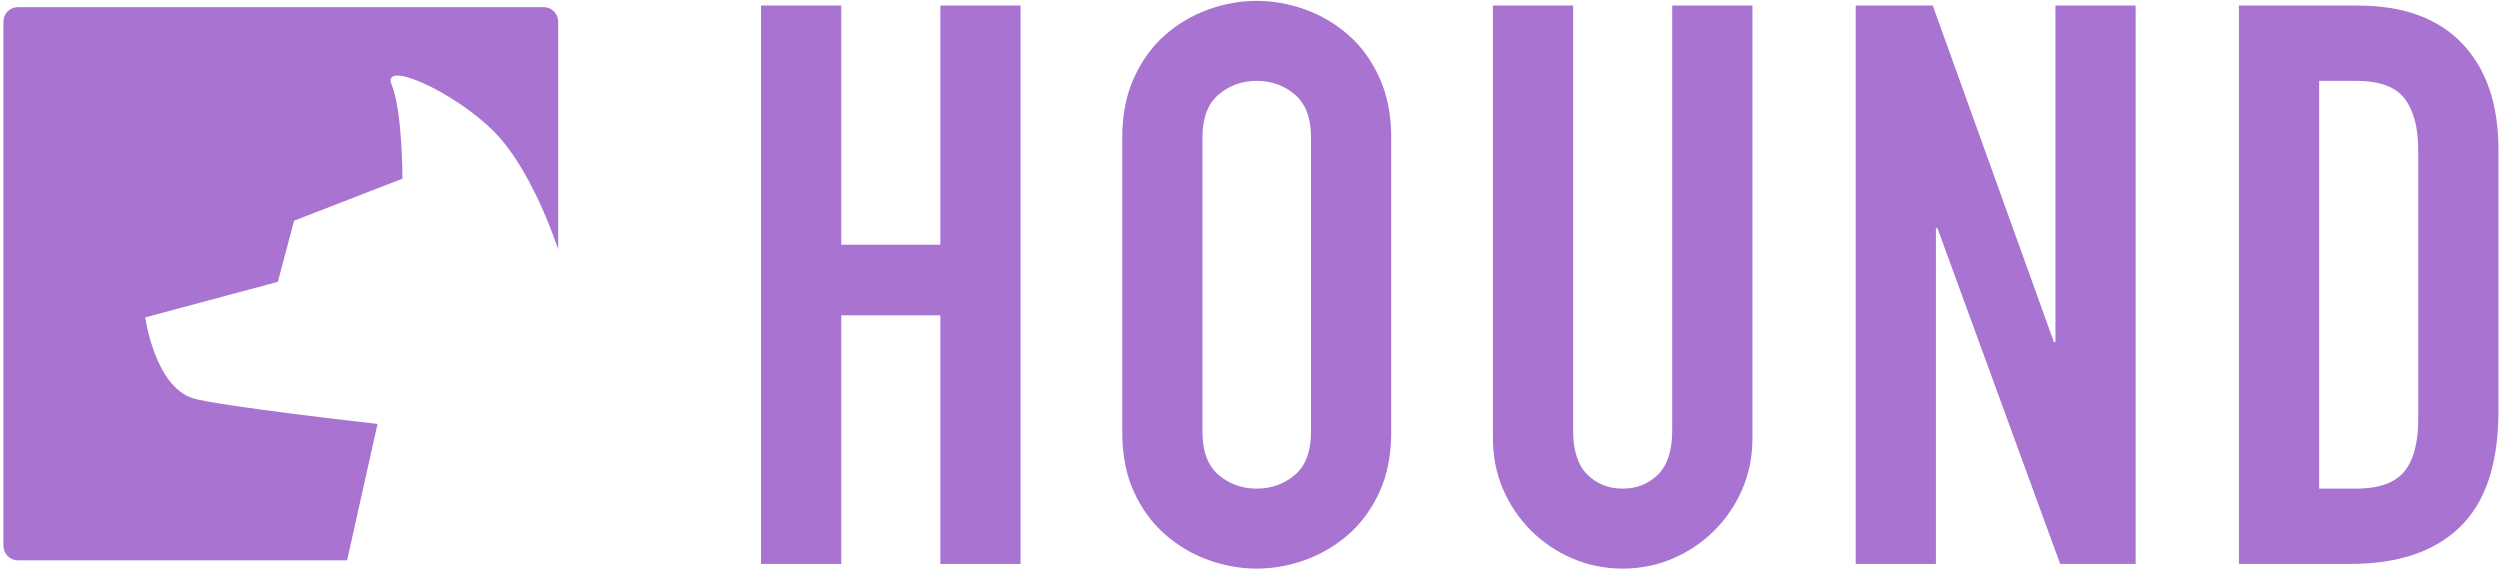
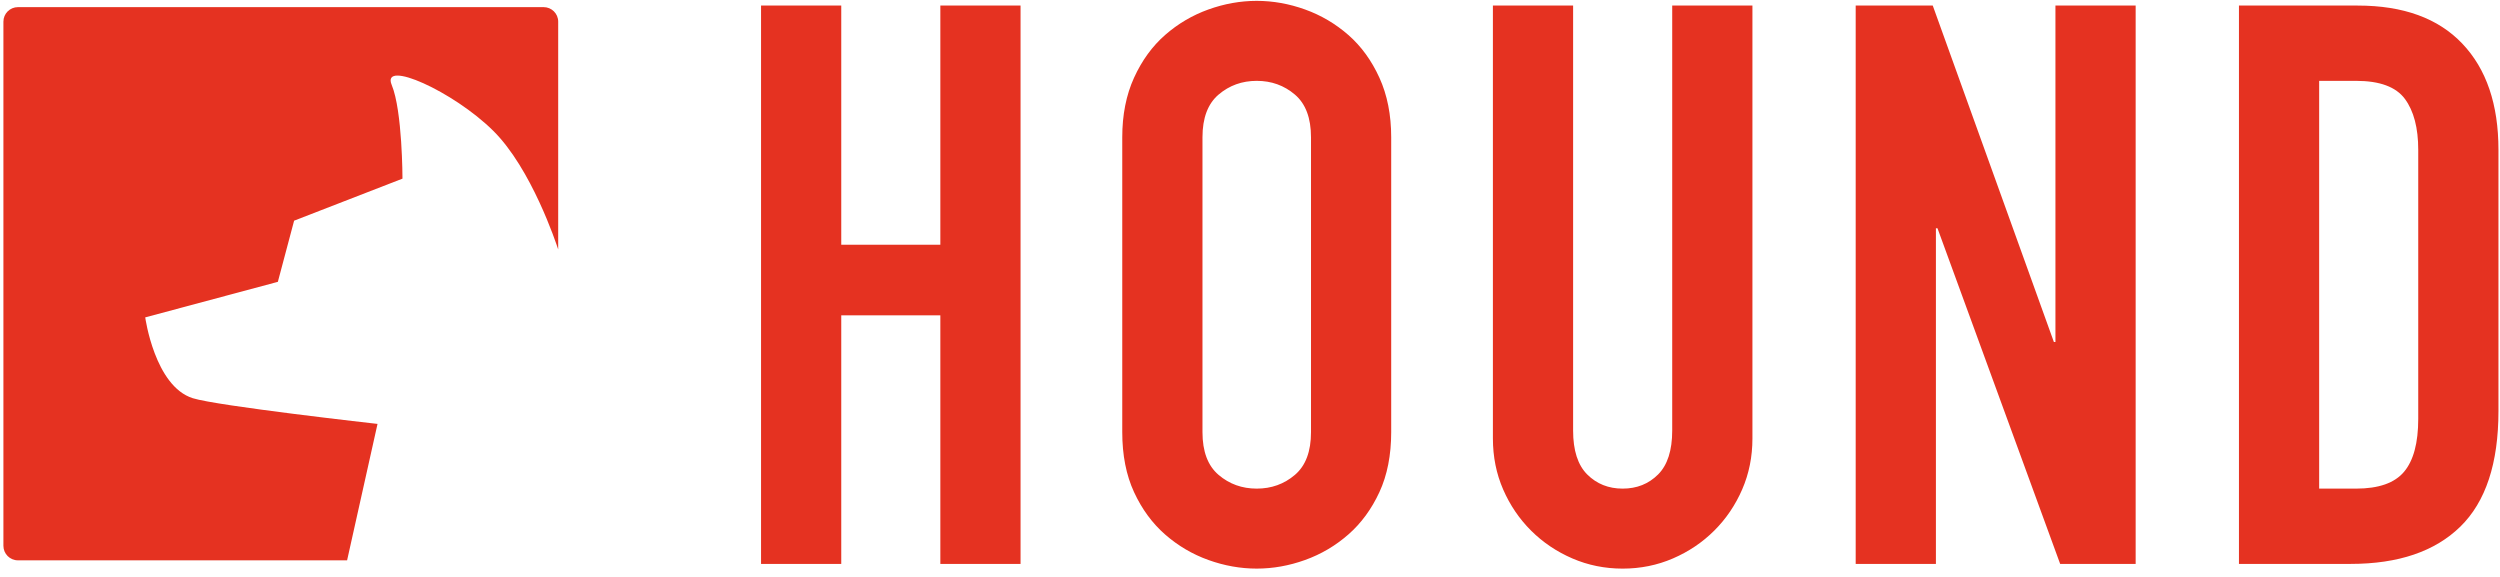
- <svg xmlns="http://www.w3.org/2000/svg" width="217px" height="50px" viewBox="0 0 217 50" version="1.1">
-   <defs />
-   <g id="Page-1" stroke="none" stroke-width="1" fill="none" fill-rule="evenodd">
-     <g id="HoundLogo" fill="#A873D1">
+ <svg xmlns="http://www.w3.org/2000/svg" version="1.1" id="Layer_1" x="0px" y="0px" width="217px" height="50px" viewBox="0 0 217 50" enable-background="new 0 0 217 50" xml:space="preserve">
+   <g id="Page-1_1_">
+     <g id="HoundLogo_1_">
      <g id="Page-1">
        <g id="HoundLogo">
-           <g id="Rectangle-36-+-HOUND-9">
-             <path d="M38.658,48.636 L1.56,48.636 C0.862,48.636 0.297,48.072 0.297,47.377 L0.297,1.878 C0.297,1.183 0.862,0.618 1.56,0.618 L47.187,0.618 C47.885,0.618 48.45,1.182 48.45,1.878 L48.45,21.654 C48.267,21.09 46.125,14.633 42.813,11.353 C39.349,7.922 33.066,5.115 34.001,7.372 C34.935,9.628 34.935,15.506 34.935,15.506 L25.529,19.155 L24.118,24.462 L12.606,27.549 C12.606,27.549 13.427,33.521 16.736,34.565 C18.858,35.235 32.77,36.796 32.77,36.796 L30.129,48.636 L38.658,48.636 L38.658,48.636 Z" id="Rectangle-36" />
-             <path d="M66.059,0.483 L73.022,0.483 L73.022,21.244 L81.622,21.244 L81.622,0.483 L88.585,0.483 L88.585,48.947 L81.622,48.947 L81.622,27.37 L73.022,27.37 L73.022,48.947 L66.059,48.947 L66.059,0.483 L66.059,0.483 Z M97.412,11.918 C97.412,9.967 97.754,8.243 98.436,6.745 C99.119,5.248 100.018,4.011 101.133,3.036 C102.247,2.06 103.499,1.323 104.887,0.823 C106.275,0.324 107.674,0.075 109.085,0.075 C110.496,0.075 111.895,0.324 113.283,0.823 C114.671,1.323 115.922,2.06 117.037,3.036 C118.152,4.011 119.051,5.248 119.733,6.745 C120.416,8.243 120.757,9.967 120.757,11.918 L120.757,37.512 C120.757,39.508 120.416,41.244 119.733,42.719 C119.051,44.194 118.152,45.419 117.037,46.394 C115.922,47.37 114.671,48.107 113.283,48.607 C111.895,49.106 110.496,49.355 109.085,49.355 C107.674,49.355 106.275,49.106 104.887,48.607 C103.499,48.107 102.247,47.37 101.133,46.394 C100.018,45.419 99.119,44.194 98.436,42.719 C97.754,41.244 97.412,39.508 97.412,37.512 L97.412,11.918 L97.412,11.918 Z M104.375,37.512 C104.375,39.191 104.841,40.427 105.774,41.221 C106.707,42.015 107.811,42.413 109.085,42.413 C110.359,42.413 111.463,42.015 112.395,41.221 C113.328,40.427 113.795,39.191 113.795,37.512 L113.795,11.918 C113.795,10.239 113.328,9.003 112.395,8.209 C111.463,7.415 110.359,7.018 109.085,7.018 C107.811,7.018 106.707,7.415 105.774,8.209 C104.841,9.003 104.375,10.239 104.375,11.918 L104.375,37.512 L104.375,37.512 Z M152.111,38.056 C152.111,39.644 151.815,41.119 151.223,42.481 C150.632,43.842 149.824,45.033 148.8,46.054 C147.776,47.075 146.582,47.881 145.216,48.471 C143.851,49.06 142.395,49.355 140.848,49.355 C139.301,49.355 137.844,49.06 136.479,48.471 C135.114,47.881 133.919,47.075 132.895,46.054 C131.872,45.033 131.064,43.842 130.472,42.481 C129.881,41.119 129.585,39.644 129.585,38.056 L129.585,0.483 L136.547,0.483 L136.547,37.376 C136.547,39.1 136.957,40.371 137.776,41.187 C138.595,42.004 139.619,42.413 140.848,42.413 C142.076,42.413 143.1,42.004 143.919,41.187 C144.739,40.371 145.148,39.1 145.148,37.376 L145.148,0.483 L152.111,0.483 L152.111,38.056 L152.111,38.056 Z M161.075,0.483 L167.764,0.483 L178.276,29.684 L178.413,29.684 L178.413,0.483 L185.375,0.483 L185.375,48.947 L178.822,48.947 L168.174,19.814 L168.037,19.814 L168.037,48.947 L161.075,48.947 L161.075,0.483 L161.075,0.483 Z M194.339,0.483 L204.647,0.483 C208.606,0.483 211.632,1.584 213.725,3.784 C215.819,5.985 216.865,9.06 216.865,13.007 L216.865,35.674 C216.865,40.212 215.762,43.558 213.555,45.714 C211.347,47.869 208.173,48.947 204.032,48.947 L194.339,48.947 L194.339,0.483 L194.339,0.483 Z M201.302,42.413 L204.51,42.413 C206.467,42.413 207.855,41.925 208.674,40.949 C209.493,39.973 209.903,38.442 209.903,36.355 L209.903,13.007 C209.903,11.102 209.516,9.627 208.742,8.583 C207.969,7.539 206.558,7.018 204.51,7.018 L201.302,7.018 L201.302,42.413 L201.302,42.413 Z" id="HOUND-9" />
+           <g id="Rectangle-36-_x2B_-HOUND-9">
+             <path id="Rectangle-36" fill="#E53221" d="M38.658,48.637H1.56c-0.698,0-1.264-0.564-1.264-1.26V1.878       c0-0.695,0.566-1.259,1.264-1.259h45.627c0.698,0,1.264,0.564,1.264,1.259v19.776c-0.183-0.564-2.326-7.021-5.638-10.301       C39.349,7.922,33.066,5.115,34,7.372c0.935,2.256,0.935,8.134,0.935,8.134l-9.406,3.649l-1.411,5.308l-11.512,3.086       c0,0,0.82,5.973,4.129,7.016c2.123,0.67,16.034,2.23,16.034,2.23l-2.641,11.842H38.658L38.658,48.637z" />
+             <path id="HOUND-9" fill="#E53221" d="M66.059,0.483h6.962v20.76h8.601V0.483h6.962v48.464h-6.962V27.369h-8.601v21.578h-6.962       V0.483L66.059,0.483z M97.412,11.918c0-1.951,0.341-3.676,1.024-5.173c0.683-1.497,1.582-2.734,2.696-3.709       c1.115-0.976,2.367-1.713,3.754-2.212c1.388-0.499,2.788-0.749,4.198-0.749c1.411,0,2.81,0.25,4.198,0.749       c1.388,0.5,2.639,1.237,3.754,2.212s2.014,2.212,2.696,3.709c0.683,1.498,1.024,3.222,1.024,5.173v25.593       c0,1.996-0.342,3.732-1.024,5.207s-1.581,2.7-2.696,3.676s-2.366,1.713-3.754,2.212c-1.389,0.499-2.787,0.749-4.198,0.749       c-1.411,0-2.81-0.25-4.198-0.749c-1.388-0.499-2.639-1.236-3.754-2.212c-1.115-0.976-2.014-2.201-2.696-3.676       s-1.024-3.211-1.024-5.207V11.918L97.412,11.918z M104.375,37.512c0,1.679,0.466,2.916,1.399,3.709       c0.933,0.795,2.036,1.191,3.311,1.191s2.378-0.396,3.311-1.191c0.933-0.793,1.399-2.03,1.399-3.709V11.918       c0-1.679-0.467-2.916-1.399-3.709c-0.933-0.794-2.036-1.191-3.311-1.191s-2.378,0.397-3.311,1.191       c-0.933,0.794-1.399,2.03-1.399,3.709V37.512L104.375,37.512z M152.111,38.057c0,1.588-0.297,3.062-0.889,4.424       c-0.591,1.361-1.398,2.553-2.422,3.574c-1.024,1.021-2.219,1.826-3.584,2.416s-2.822,0.885-4.369,0.885       s-3.004-0.295-4.369-0.885s-2.559-1.396-3.583-2.416c-1.024-1.021-1.831-2.213-2.423-3.574s-0.888-2.836-0.888-4.424V0.483       h6.962v36.892c0,1.725,0.41,2.996,1.229,3.812c0.82,0.816,1.844,1.225,3.072,1.225s2.252-0.408,3.072-1.225       c0.818-0.816,1.229-2.088,1.229-3.812V0.483h6.963V38.057L152.111,38.057z M161.074,0.483h6.689l10.513,29.2h0.136v-29.2h6.963       v48.464h-6.553l-10.648-29.133h-0.137v29.133h-6.963V0.483L161.074,0.483z M194.34,0.483h10.307c3.959,0,6.985,1.1,9.078,3.301       c2.094,2.201,3.141,5.275,3.141,9.223v22.667c0,4.538-1.104,7.885-3.311,10.04s-5.381,3.233-9.522,3.233h-9.692V0.483       L194.34,0.483z M201.302,42.412h3.208c1.957,0,3.346-0.487,4.164-1.463c0.819-0.976,1.229-2.508,1.229-4.595V13.007       c0-1.906-0.387-3.38-1.16-4.424c-0.773-1.043-2.184-1.565-4.232-1.565h-3.208V42.412L201.302,42.412z" />
          </g>
        </g>
      </g>
    </g>
  </g>
</svg>
